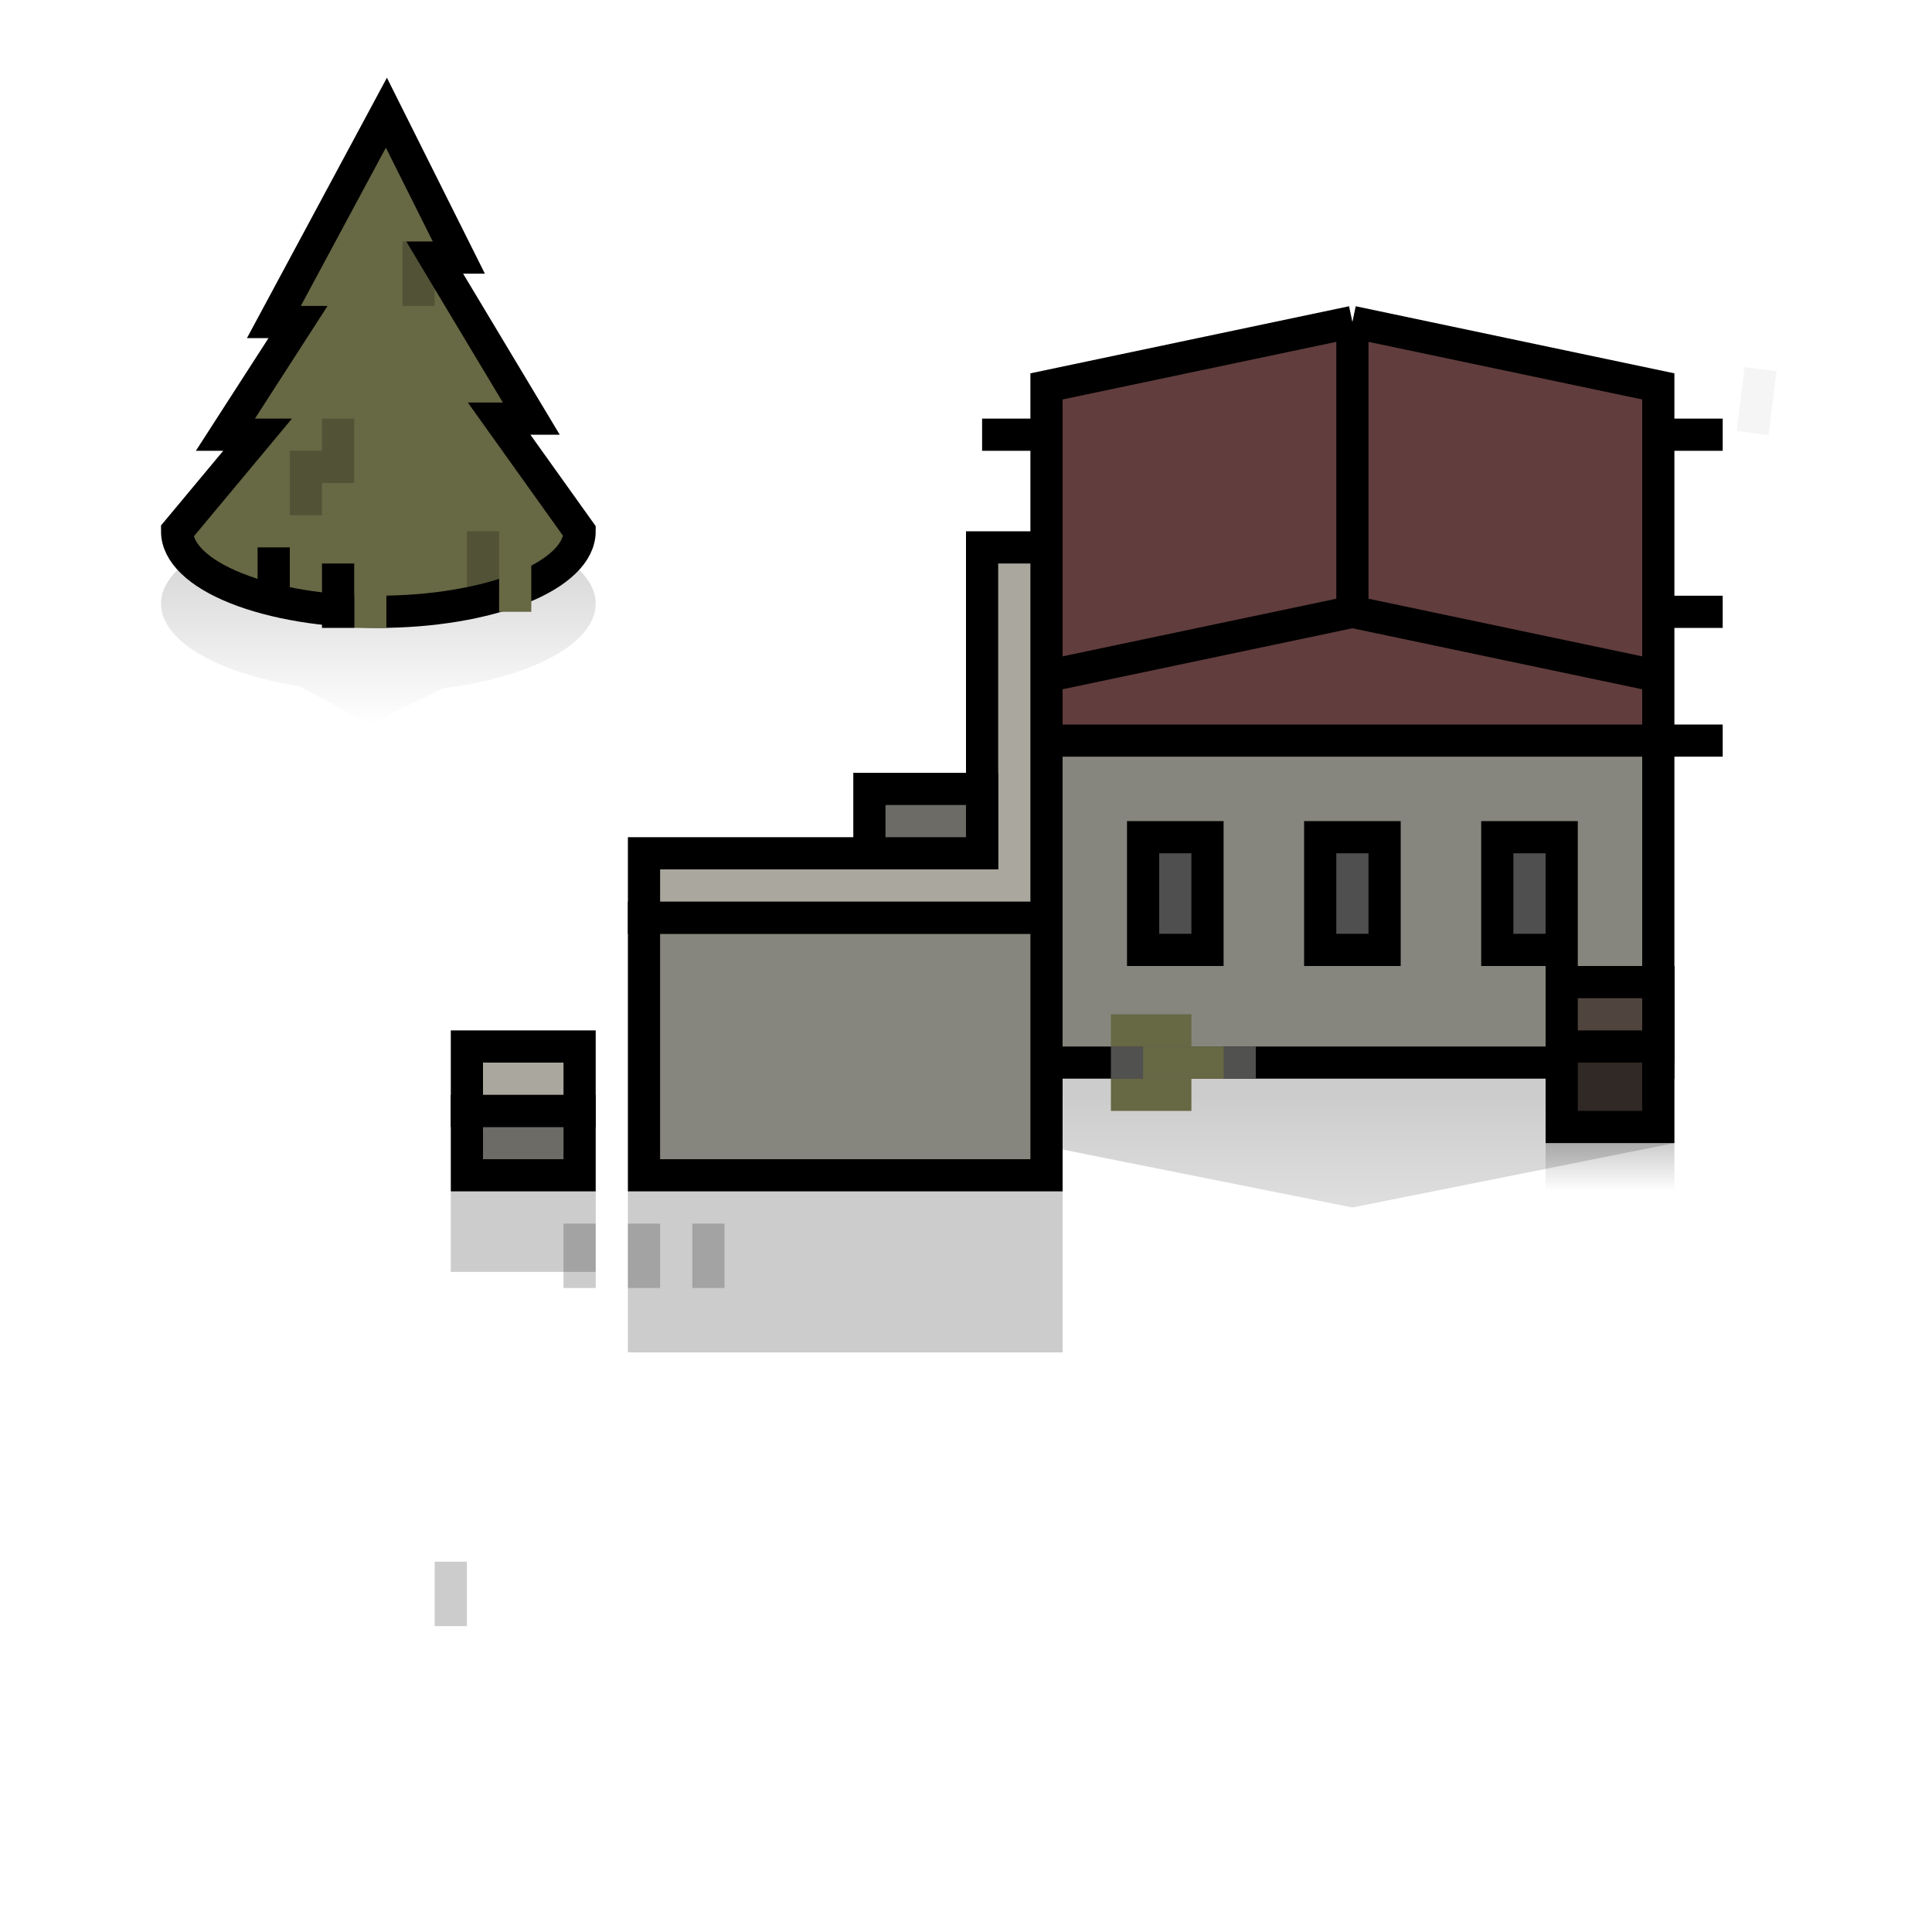
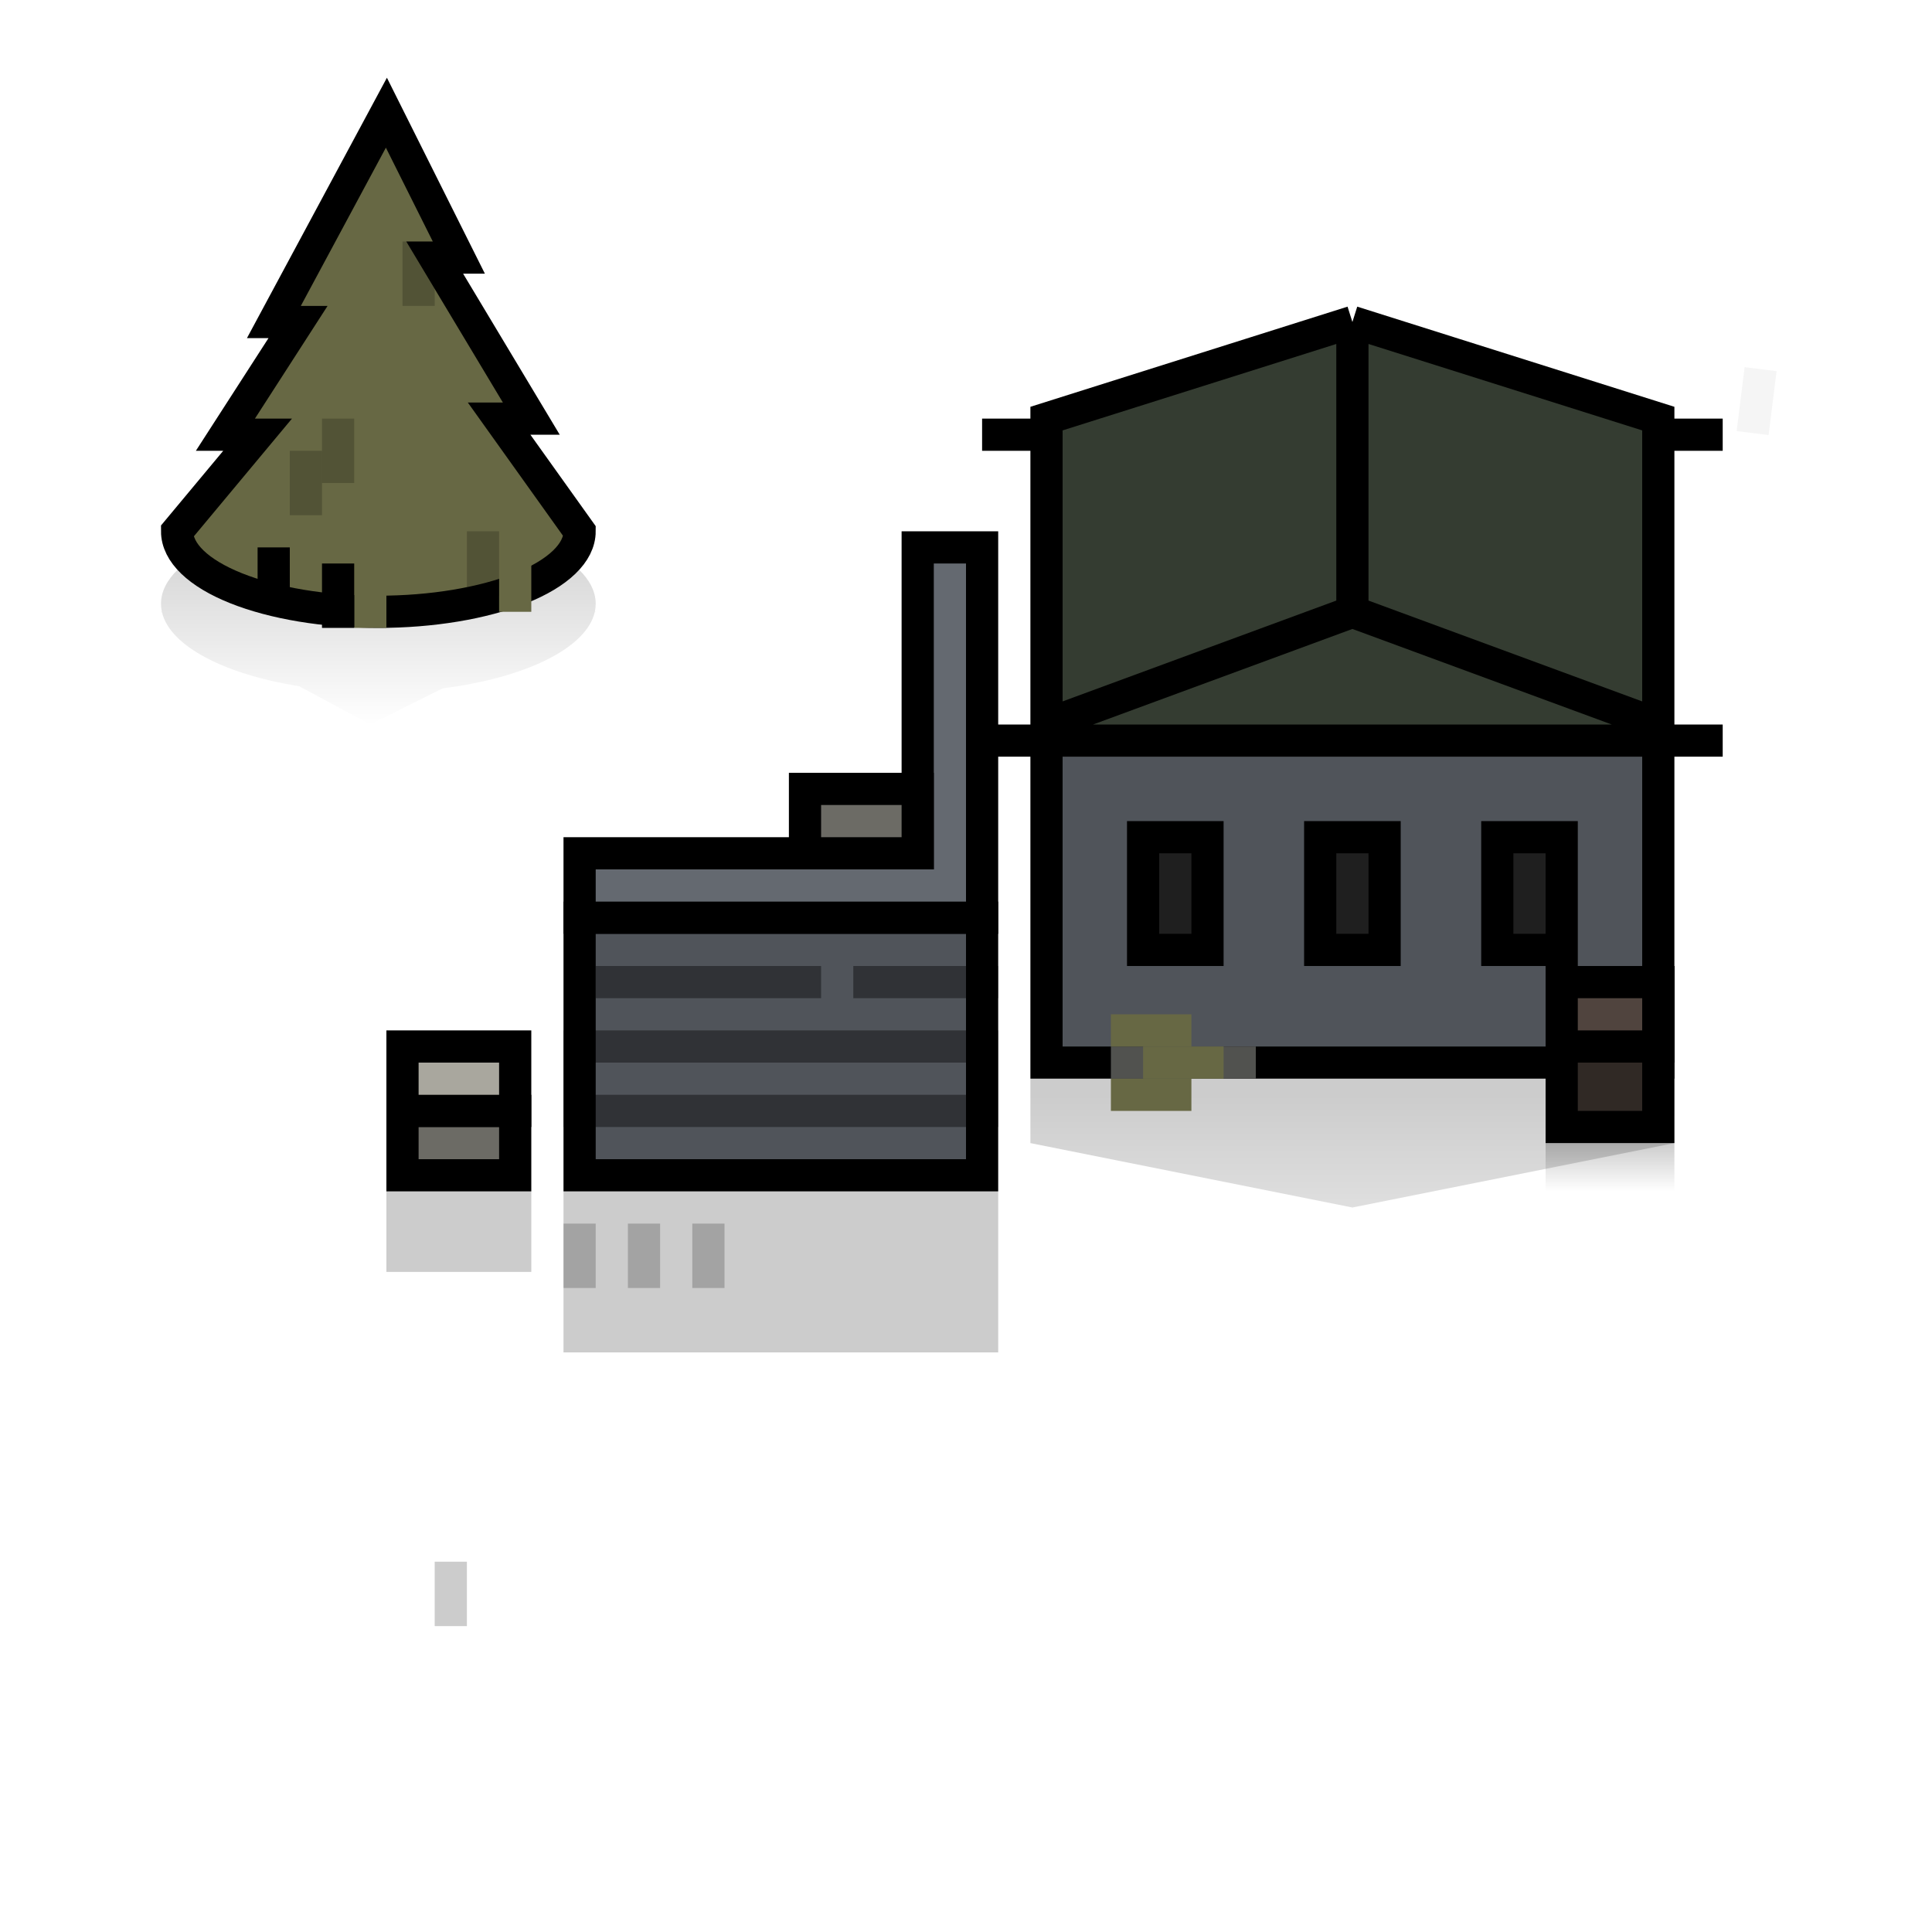
<svg xmlns="http://www.w3.org/2000/svg" width="120" height="120" viewBox="0 0 120 120" fill="none">
-   <path d="M64 71L84 75L104 71V67H64V71Z" fill="url(#paint0_linear_4032_21873)" fill-opacity="0.2" />
-   <path fill-rule="evenodd" clip-rule="evenodd" d="M36.945 38C36.981 37.835 37 37.669 37 37.5C37 34.462 30.956 32 23.5 32C16.044 32 10 34.462 10 37.5C10 37.669 10.019 37.835 10.055 38H10L10.063 38.034C10.559 40.132 13.95 41.886 18.589 42.625L23 45L27.488 42.756C32.598 42.113 36.412 40.268 36.938 38.031L37 38H36.945Z" fill="url(#paint1_linear_4032_21873)" fill-opacity="0.2" />
+   <path d="M64 71L84 75L104 71V67H64V71Z" fill="url(#paint0_linear_63_14086)" fill-opacity="0.2" />
+   <path fill-rule="evenodd" clip-rule="evenodd" d="M36.945 38C36.981 37.835 37 37.669 37 37.5C37 34.462 30.956 32 23.5 32C16.044 32 10 34.462 10 37.5C10 37.669 10.019 37.835 10.055 38H10L10.063 38.034C10.559 40.132 13.95 41.886 18.589 42.625L23 45L27.488 42.756C32.598 42.113 36.412 40.268 36.938 38.031L37 38H36.945Z" fill="url(#paint1_linear_63_14086)" fill-opacity="0.2" />
  <path d="M17.012 20L24 7L28.5 16H27L33 26H31L36 33C36 33.657 35.677 34.307 35.048 34.913C34.42 35.52 33.5 36.071 32.339 36.535C31.178 37 29.8 37.368 28.284 37.619C26.767 37.871 25.142 38 23.5 38C21.858 38 20.233 37.871 18.716 37.619C17.2 37.368 15.822 37 14.661 36.535C13.5 36.071 12.58 35.52 11.951 34.913C11.323 34.307 11 33.657 11 33L16 27H14L18.512 20H17.012Z" fill="#676844" stroke="black" stroke-width="2" />
  <rect opacity="0.2" x="18" y="28" width="2" height="4" fill="black" />
  <rect opacity="0.2" x="20" y="26" width="2" height="4" fill="black" />
  <rect x="22" y="35" width="2" height="4" fill="#676844" />
  <rect x="31" y="34" width="2" height="4" fill="#676844" />
  <rect x="20" y="35" width="2" height="4" fill="black" />
  <rect x="16" y="34" width="2" height="4" fill="black" />
  <rect opacity="0.2" x="29" y="33" width="2" height="4" fill="black" />
  <rect opacity="0.2" x="25" y="15" width="2" height="4" fill="black" />
-   <path opacity="0.1" d="M108.859 26.898L109.353 22.929" stroke="black" stroke-opacity="0.4" stroke-width="2" />
-   <path opacity="0.1" d="M54.925 71.577L55.172 69.592" stroke="black" stroke-opacity="0.4" stroke-width="2" />
-   <path d="M65 24L84 20L103 24V46H65V24Z" fill="#613D3D" />
-   <path d="M65 66H103V46H65V66Z" fill="#A9A79E" />
+   <path opacity="0.1" d="M108.859 26.898L109.354 22.929" stroke="black" stroke-opacity="0.4" stroke-width="2" />
+   <path opacity="0.1" d="M54.925 71.576L55.172 69.592" stroke="black" stroke-opacity="0.4" stroke-width="2" />
+   <path d="M65 26L84 20L103 26V46H65V26Z" fill="#343C31" />
+   <path d="M65 66H103V46H65V66Z" fill="#646970" />
  <path d="M65 66H103V46H65V66Z" fill="black" fill-opacity="0.2" />
-   <path d="M103 42V46M103 42L84 38M103 42V38M65 42V46M65 42L84 38M65 42V38M65 46V66H70H77H103V46M65 46H103M65 46H61M103 46H107M84 38V20M84 20L103 24V27M84 20L65 24V27M103 27H107M103 27V38M65 27H61M65 27V38M65 38H61M103 38H107" stroke="black" stroke-width="2" />
+   <path d="M103 45V46M103 45L84 38M103 45V27M65 45V46M65 45L84 38M65 45V27M65 46V66H70H77H103V46M65 46H103M65 46H61M103 46H107M84 38V20M84 20L103 26V27M84 20L65 26V27M103 27H107M65 27H61" stroke="black" stroke-width="2" />
  <rect x="97" y="61" width="6" height="9" fill="#50443E" />
  <rect x="97" y="61" width="6" height="9" fill="black" fill-opacity="0.4" />
  <rect x="97" y="61" width="6" height="9" stroke="black" stroke-width="2" />
  <rect x="97" y="61" width="6" height="4" fill="#50443E" stroke="black" stroke-width="2" />
-   <rect x="96" y="71" width="8" height="3" fill="url(#paint2_linear_4032_21873)" fill-opacity="0.2" />
+   <rect x="96" y="71" width="8" height="3" fill="url(#paint2_linear_63_14086)" fill-opacity="0.2" />
  <rect x="35" y="76" width="2" height="4" fill="black" fill-opacity="0.2" />
  <rect x="39" y="76" width="2" height="4" fill="black" fill-opacity="0.2" />
  <rect x="43" y="76" width="2" height="4" fill="black" fill-opacity="0.2" />
  <rect x="27" y="97" width="2" height="4" fill="black" fill-opacity="0.2" />
-   <rect x="93" y="52" width="4" height="7" fill="#504F4F" stroke="black" stroke-width="2" />
-   <rect x="82" y="52" width="4" height="7" fill="#504F4F" stroke="black" stroke-width="2" />
-   <rect x="71" y="52" width="4" height="7" fill="#504F4F" stroke="black" stroke-width="2" />
+   <rect x="93" y="52" width="4" height="7" fill="#1F1F1F" stroke="black" stroke-width="2" />
+   <rect x="82" y="52" width="4" height="7" fill="#1F1F1F" stroke="black" stroke-width="2" />
+   <rect x="71" y="52" width="4" height="7" fill="#1F1F1F" stroke="black" stroke-width="2" />
  <rect x="69" y="65" width="9" height="2" fill="#51524F" />
  <rect x="69" y="63" width="5" height="2" fill="#676844" />
  <rect x="71" y="65" width="5" height="2" fill="#676844" />
  <rect x="69" y="67" width="5" height="2" fill="#676844" />
-   <rect x="40" y="57" width="25" height="16" fill="#A9A79E" />
-   <rect x="40" y="57" width="25" height="16" fill="black" fill-opacity="0.2" />
-   <rect x="40" y="57" width="25" height="16" stroke="black" stroke-width="2" />
-   <rect width="27" height="10" transform="matrix(1 0 0 -1 39 84)" fill="black" fill-opacity="0.2" />
-   <rect width="9" height="5" transform="matrix(1 0 0 -1 28 79)" fill="black" fill-opacity="0.2" />
-   <path d="M60 53H61V52V34H65V57H40V53H60Z" fill="#A9A79E" stroke="black" stroke-width="2" />
-   <rect x="54" y="49" width="7" height="4" fill="#87867E" />
-   <rect x="54" y="49" width="7" height="4" fill="black" fill-opacity="0.2" />
-   <rect x="54" y="49" width="7" height="4" stroke="black" stroke-width="2" />
-   <rect x="29" y="69" width="7" height="4" fill="#87867E" />
-   <rect x="29" y="69" width="7" height="4" fill="black" fill-opacity="0.2" />
-   <rect x="29" y="69" width="7" height="4" stroke="black" stroke-width="2" />
-   <rect x="29" y="65" width="7" height="4" fill="#87867E" />
-   <rect x="29" y="65" width="7" height="4" fill="#A9A79E" />
-   <rect x="29" y="65" width="7" height="4" stroke="black" stroke-width="2" />
+   <rect x="36" y="57" width="25" height="16" fill="#646970" />
+   <rect x="36" y="57" width="25" height="16" fill="black" fill-opacity="0.2" />
+   <rect x="36" y="57" width="25" height="16" stroke="black" stroke-width="2" />
+   <g opacity="0.4">
+     <rect x="36" y="65" width="25" height="4" fill="#646970" />
+     <rect x="36" y="65" width="25" height="4" fill="black" fill-opacity="0.2" />
+     <rect x="36" y="65" width="25" height="4" stroke="black" stroke-width="2" />
+   </g>
+   <g opacity="0.4">
+     <rect x="53.5" y="60.5" width="8" height="1" fill="#646970" />
+     <rect x="53.5" y="60.5" width="8" height="1" fill="black" fill-opacity="0.2" />
+     <rect x="53.5" y="60.5" width="8" height="1" stroke="black" />
+   </g>
+   <g opacity="0.4">
+     <rect x="37.5" y="60.5" width="13" height="1" fill="#646970" />
+     <rect x="37.5" y="60.5" width="13" height="1" fill="black" fill-opacity="0.2" />
+     <rect x="37.5" y="60.5" width="13" height="1" stroke="black" />
+   </g>
+   <rect width="27" height="10" transform="matrix(1 0 0 -1 35 84)" fill="black" fill-opacity="0.2" />
+   <rect width="9" height="5" transform="matrix(1 0 0 -1 24 79)" fill="black" fill-opacity="0.2" />
+   <path d="M56 53H57V52V34H61V57H36V53H56Z" fill="#646970" stroke="black" stroke-width="2" />
+   <rect x="50" y="49" width="7" height="4" fill="#87867E" />
+   <rect x="50" y="49" width="7" height="4" fill="black" fill-opacity="0.2" />
+   <rect x="50" y="49" width="7" height="4" stroke="black" stroke-width="2" />
+   <rect x="25" y="69" width="7" height="4" fill="#87867E" />
+   <rect x="25" y="69" width="7" height="4" fill="black" fill-opacity="0.2" />
+   <rect x="25" y="69" width="7" height="4" stroke="black" stroke-width="2" />
+   <rect x="25" y="65" width="7" height="4" fill="#87867E" />
+   <rect x="25" y="65" width="7" height="4" fill="#A9A79E" />
+   <rect x="25" y="65" width="7" height="4" stroke="black" stroke-width="2" />
  <defs>
-     <linearGradient id="paint0_linear_4032_21873" x1="89.385" y1="68" x2="89.385" y2="87" gradientUnits="userSpaceOnUse">
+     <linearGradient id="paint0_linear_63_14086" x1="89.385" y1="68" x2="89.385" y2="87" gradientUnits="userSpaceOnUse">
      <stop />
      <stop offset="1" stop-opacity="0" />
    </linearGradient>
-     <linearGradient id="paint1_linear_4032_21873" x1="23.5" y1="32" x2="23.5" y2="45" gradientUnits="userSpaceOnUse">
+     <linearGradient id="paint1_linear_63_14086" x1="23.5" y1="32" x2="23.5" y2="45" gradientUnits="userSpaceOnUse">
      <stop />
      <stop offset="1" stop-opacity="0" />
    </linearGradient>
-     <linearGradient id="paint2_linear_4032_21873" x1="100" y1="71" x2="100" y2="74" gradientUnits="userSpaceOnUse">
+     <linearGradient id="paint2_linear_63_14086" x1="100" y1="71" x2="100" y2="74" gradientUnits="userSpaceOnUse">
      <stop />
      <stop offset="1" stop-opacity="0" />
    </linearGradient>
  </defs>
</svg>
